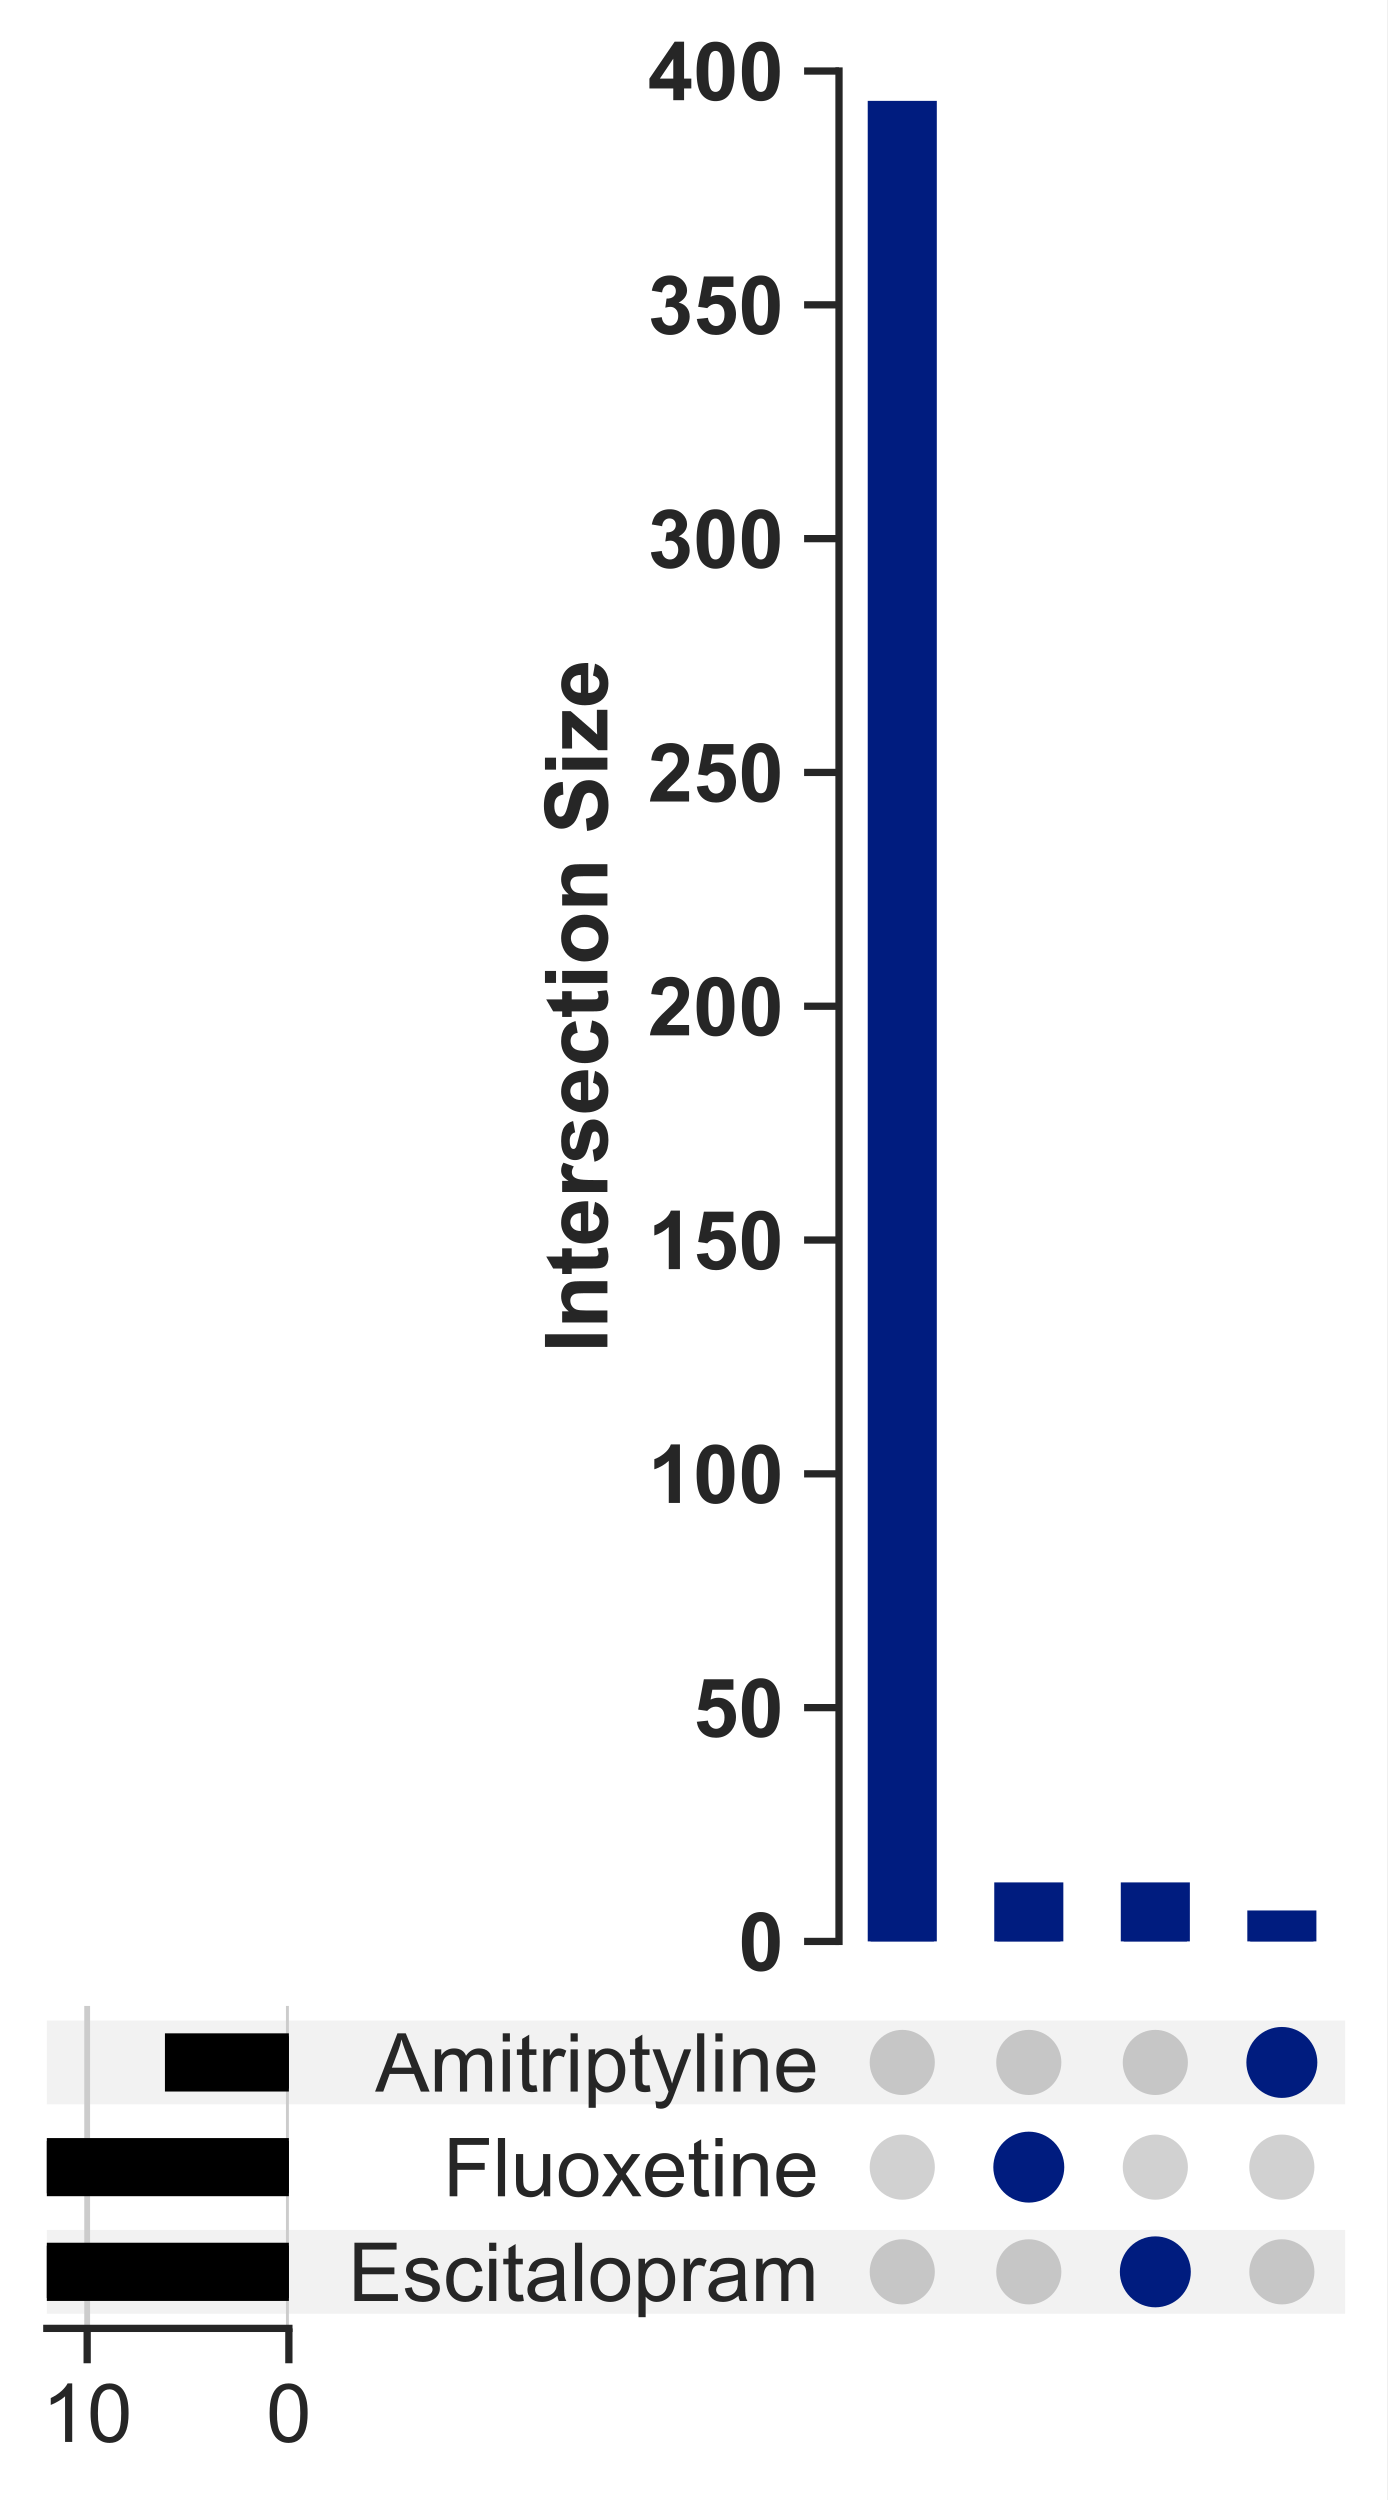
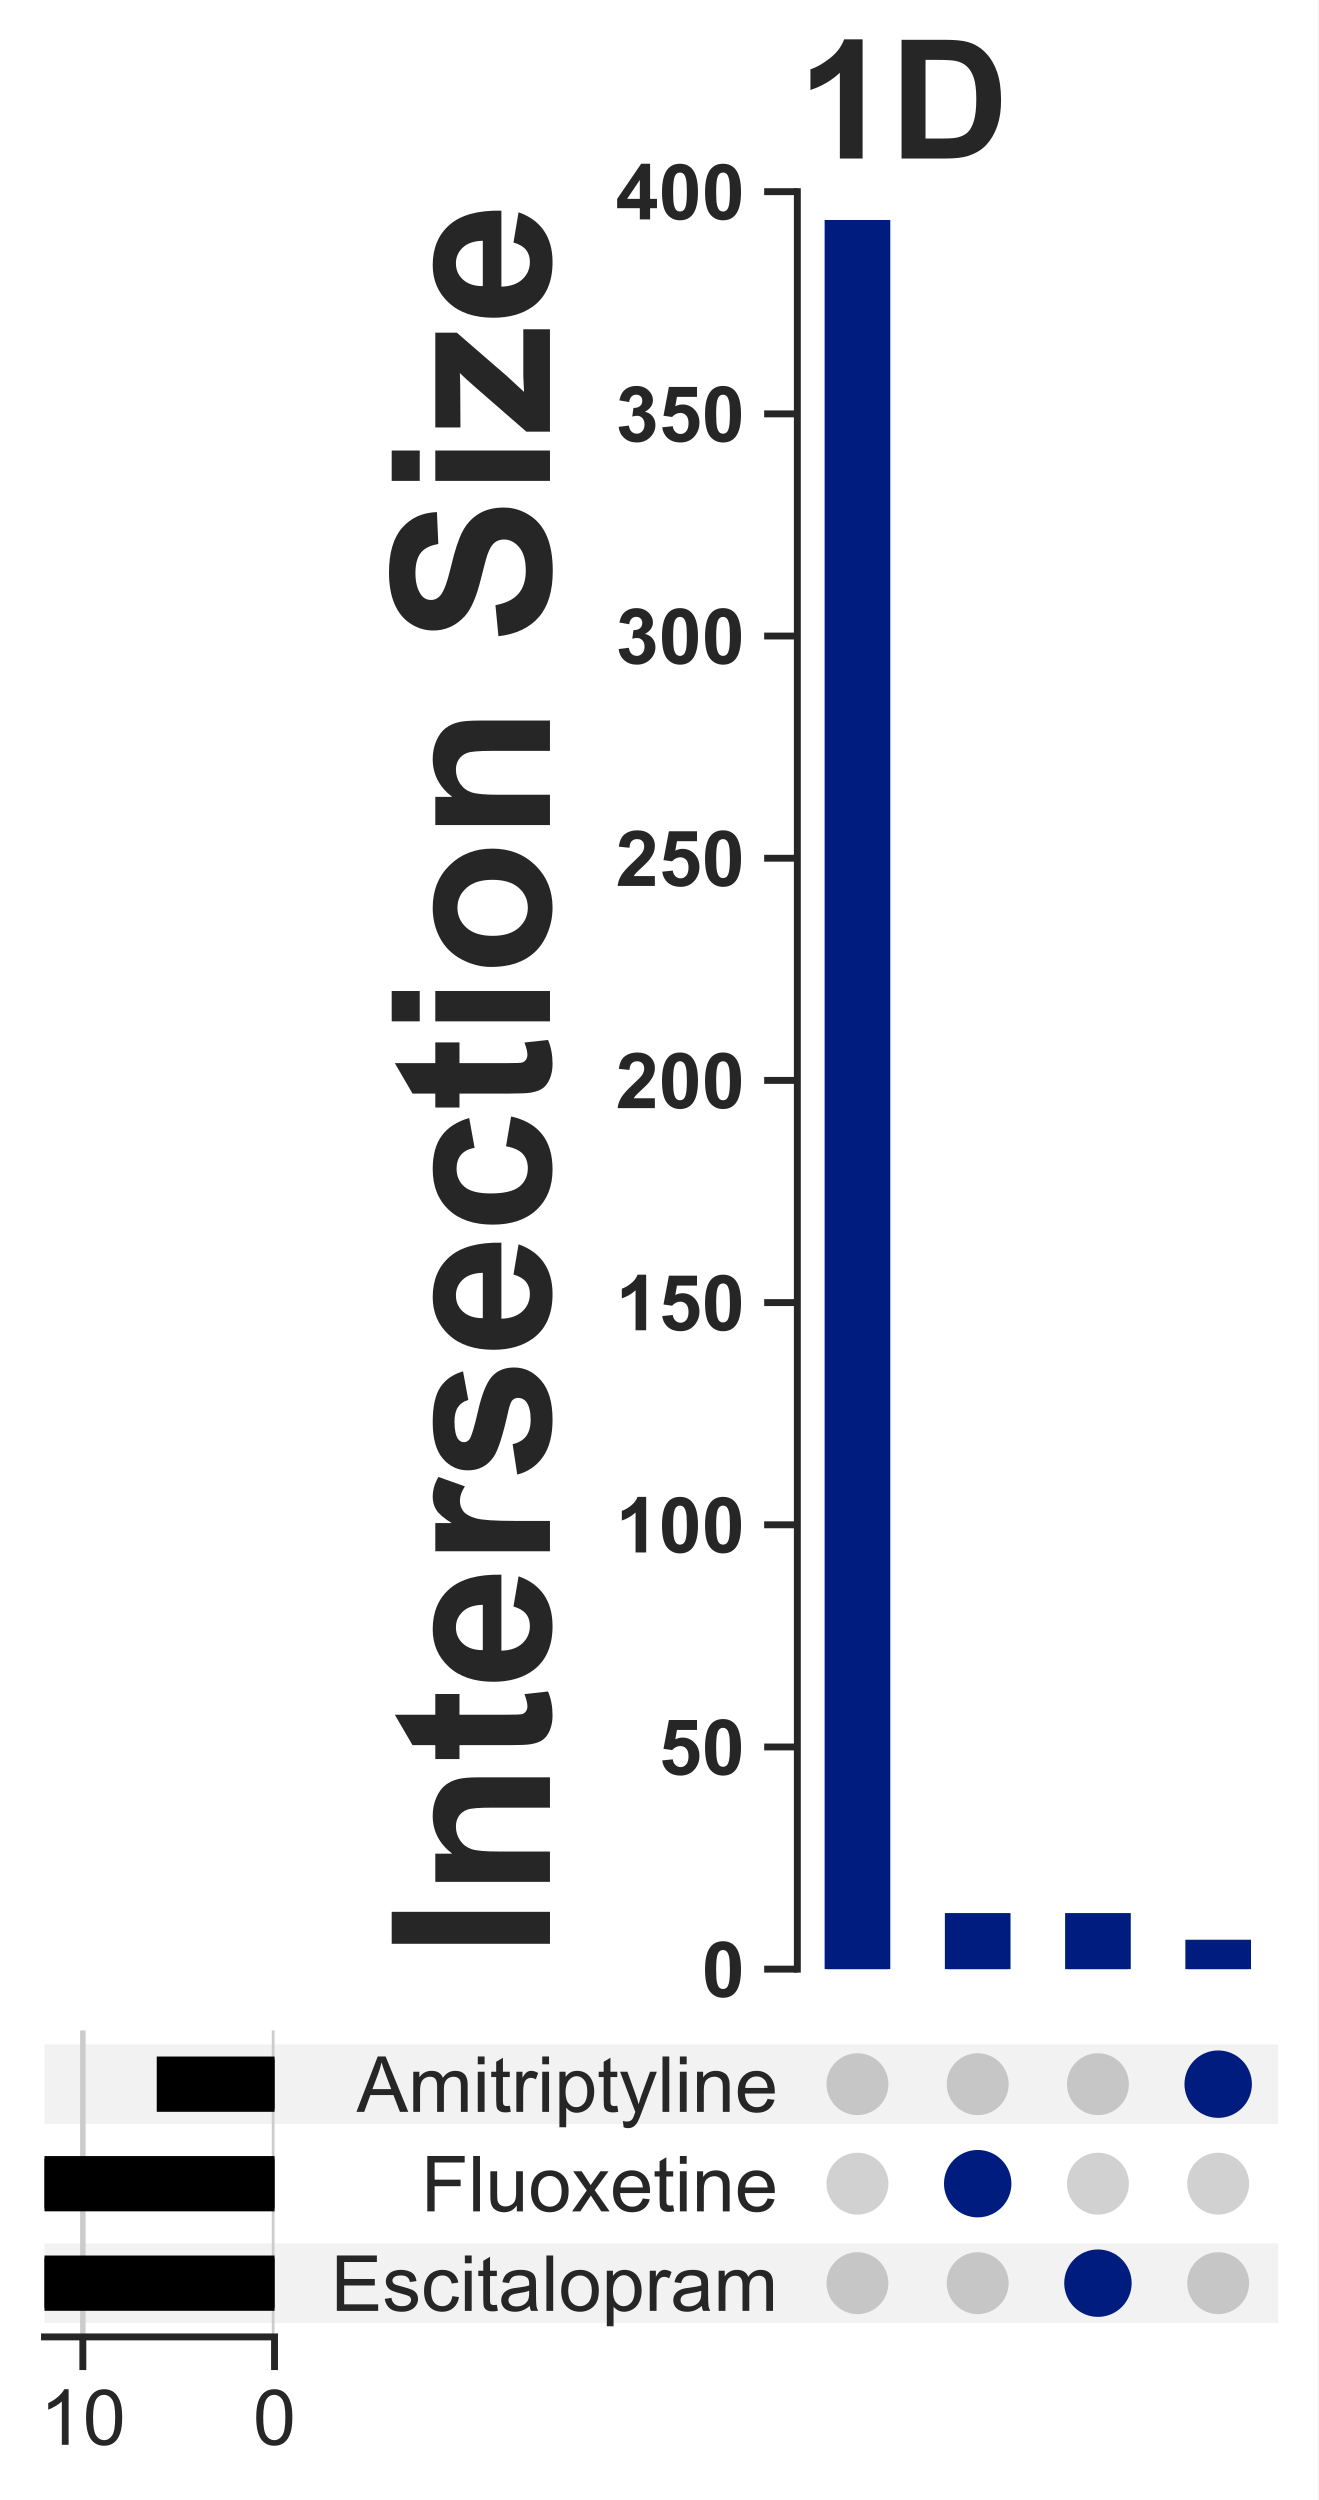
- <svg xmlns="http://www.w3.org/2000/svg" xmlns:xlink="http://www.w3.org/1999/xlink" width="238.45pt" height="429.794pt" viewBox="0 0 238.45 429.794" version="1.1">
+ <svg xmlns="http://www.w3.org/2000/svg" xmlns:xlink="http://www.w3.org/1999/xlink" width="238.45pt" height="452.257pt" viewBox="0 0 238.45 452.257" version="1.1">
  <defs>
    <style type="text/css">*{stroke-linejoin: round; stroke-linecap: butt}</style>
  </defs>
  <g id="figure_1">
    <g id="patch_1">
-       <path d="M 0 429.794  L 238.45 429.794  L 238.45 0  L 0 0  z " style="fill: #ffffff" />
+       <path d="M 0 452.257  L 238.45 452.257  L 238.45 0  L 0 0  z " style="fill: #ffffff" />
    </g>
    <g id="axes_1">
      <g id="patch_2">
-         <path d="M 8.05 397.77  L 231.25 397.77  L 231.25 383.37  L 8.05 383.37  z " clip-path="url(#pfd64dfb775)" style="fill-opacity: 0.051" />
+         <path d="M 8.05 420.233  L 231.25 420.233  L 231.25 405.833  L 8.05 405.833  z " clip-path="url(#p9e42884d23)" style="fill-opacity: 0.051" />
      </g>
      <g id="patch_3">
-         <path d="M 8.05 379.77  L 231.25 379.77  L 231.25 365.37  L 8.05 365.37  L 8.05 379.77  z " clip-path="url(#pfd64dfb775)" style="fill: none" />
+         <path d="M 8.05 402.233  L 231.25 402.233  L 231.25 387.833  L 8.05 387.833  L 8.05 402.233  z " clip-path="url(#p9e42884d23)" style="fill: none" />
      </g>
      <g id="patch_4">
-         <path d="M 8.05 361.77  L 231.25 361.77  L 231.25 347.37  L 8.05 347.37  z " clip-path="url(#pfd64dfb775)" style="fill-opacity: 0.051" />
+         <path d="M 8.05 384.233  L 231.25 384.233  L 231.25 369.833  L 8.05 369.833  z " clip-path="url(#p9e42884d23)" style="fill-opacity: 0.051" />
      </g>
      <g id="matplotlib.axis_1" />
      <g id="matplotlib.axis_2">
        <g id="ytick_1" />
        <g id="ytick_2" />
        <g id="ytick_3" />
      </g>
    </g>
    <g id="axes_2">
      <g id="matplotlib.axis_3">
        <g id="ytick_4">
          <g id="line2d_1" />
          <g id="text_1">
-             <g style="fill: #262626" transform="translate(59.82611 395.5809) scale(0.14 -0.14)">
+             <g style="fill: #262626" transform="translate(59.82611 418.0439) scale(0.14 -0.14)">
              <defs>
                <path id="ArialMT-45" d="M 506 0  L 506 4581  L 3819 4581  L 3819 4041  L 1113 4041  L 1113 2638  L 3647 2638  L 3647 2100  L 1113 2100  L 1113 541  L 3925 541  L 3925 0  L 506 0  z " transform="scale(0.015625)" />
                <path id="ArialMT-73" d="M 197 991  L 753 1078  Q 800 744 1014 566  Q 1228 388 1613 388  Q 2000 388 2187 545  Q 2375 703 2375 916  Q 2375 1106 2209 1216  Q 2094 1291 1634 1406  Q 1016 1563 777 1677  Q 538 1791 414 1992  Q 291 2194 291 2438  Q 291 2659 392 2848  Q 494 3038 669 3163  Q 800 3259 1026 3326  Q 1253 3394 1513 3394  Q 1903 3394 2198 3281  Q 2494 3169 2634 2976  Q 2775 2784 2828 2463  L 2278 2388  Q 2241 2644 2061 2787  Q 1881 2931 1553 2931  Q 1166 2931 1000 2803  Q 834 2675 834 2503  Q 834 2394 903 2306  Q 972 2216 1119 2156  Q 1203 2125 1616 2013  Q 2213 1853 2448 1751  Q 2684 1650 2818 1456  Q 2953 1263 2953 975  Q 2953 694 2789 445  Q 2625 197 2315 61  Q 2006 -75 1616 -75  Q 969 -75 630 194  Q 291 463 197 991  z " transform="scale(0.015625)" />
                <path id="ArialMT-63" d="M 2588 1216  L 3141 1144  Q 3050 572 2676 248  Q 2303 -75 1759 -75  Q 1078 -75 664 370  Q 250 816 250 1647  Q 250 2184 428 2587  Q 606 2991 970 3192  Q 1334 3394 1763 3394  Q 2303 3394 2647 3120  Q 2991 2847 3088 2344  L 2541 2259  Q 2463 2594 2264 2762  Q 2066 2931 1784 2931  Q 1359 2931 1093 2626  Q 828 2322 828 1663  Q 828 994 1084 691  Q 1341 388 1753 388  Q 2084 388 2306 591  Q 2528 794 2588 1216  z " transform="scale(0.015625)" />
                <path id="ArialMT-69" d="M 425 3934  L 425 4581  L 988 4581  L 988 3934  L 425 3934  z M 425 0  L 425 3319  L 988 3319  L 988 0  L 425 0  z " transform="scale(0.015625)" />
                <path id="ArialMT-74" d="M 1650 503  L 1731 6  Q 1494 -44 1306 -44  Q 1000 -44 831 53  Q 663 150 594 308  Q 525 466 525 972  L 525 2881  L 113 2881  L 113 3319  L 525 3319  L 525 4141  L 1084 4478  L 1084 3319  L 1650 3319  L 1650 2881  L 1084 2881  L 1084 941  Q 1084 700 1114 631  Q 1144 563 1211 522  Q 1278 481 1403 481  Q 1497 481 1650 503  z " transform="scale(0.015625)" />
                <path id="ArialMT-61" d="M 2588 409  Q 2275 144 1986 34  Q 1697 -75 1366 -75  Q 819 -75 525 192  Q 231 459 231 875  Q 231 1119 342 1320  Q 453 1522 633 1644  Q 813 1766 1038 1828  Q 1203 1872 1538 1913  Q 2219 1994 2541 2106  Q 2544 2222 2544 2253  Q 2544 2597 2384 2738  Q 2169 2928 1744 2928  Q 1347 2928 1158 2789  Q 969 2650 878 2297  L 328 2372  Q 403 2725 575 2942  Q 747 3159 1072 3276  Q 1397 3394 1825 3394  Q 2250 3394 2515 3294  Q 2781 3194 2906 3042  Q 3031 2891 3081 2659  Q 3109 2516 3109 2141  L 3109 1391  Q 3109 606 3145 398  Q 3181 191 3288 0  L 2700 0  Q 2613 175 2588 409  z M 2541 1666  Q 2234 1541 1622 1453  Q 1275 1403 1131 1340  Q 988 1278 909 1158  Q 831 1038 831 891  Q 831 666 1001 516  Q 1172 366 1500 366  Q 1825 366 2078 508  Q 2331 650 2450 897  Q 2541 1088 2541 1459  L 2541 1666  z " transform="scale(0.015625)" />
                <path id="ArialMT-6c" d="M 409 0  L 409 4581  L 972 4581  L 972 0  L 409 0  z " transform="scale(0.015625)" />
                <path id="ArialMT-6f" d="M 213 1659  Q 213 2581 725 3025  Q 1153 3394 1769 3394  Q 2453 3394 2887 2945  Q 3322 2497 3322 1706  Q 3322 1066 3130 698  Q 2938 331 2570 128  Q 2203 -75 1769 -75  Q 1072 -75 642 372  Q 213 819 213 1659  z M 791 1659  Q 791 1022 1069 705  Q 1347 388 1769 388  Q 2188 388 2466 706  Q 2744 1025 2744 1678  Q 2744 2294 2464 2611  Q 2184 2928 1769 2928  Q 1347 2928 1069 2612  Q 791 2297 791 1659  z " transform="scale(0.015625)" />
                <path id="ArialMT-70" d="M 422 -1272  L 422 3319  L 934 3319  L 934 2888  Q 1116 3141 1344 3267  Q 1572 3394 1897 3394  Q 2322 3394 2647 3175  Q 2972 2956 3137 2557  Q 3303 2159 3303 1684  Q 3303 1175 3120 767  Q 2938 359 2589 142  Q 2241 -75 1856 -75  Q 1575 -75 1351 44  Q 1128 163 984 344  L 984 -1272  L 422 -1272  z M 931 1641  Q 931 1000 1190 694  Q 1450 388 1819 388  Q 2194 388 2461 705  Q 2728 1022 2728 1688  Q 2728 2322 2467 2637  Q 2206 2953 1844 2953  Q 1484 2953 1207 2617  Q 931 2281 931 1641  z " transform="scale(0.015625)" />
                <path id="ArialMT-72" d="M 416 0  L 416 3319  L 922 3319  L 922 2816  Q 1116 3169 1280 3281  Q 1444 3394 1641 3394  Q 1925 3394 2219 3213  L 2025 2691  Q 1819 2813 1613 2813  Q 1428 2813 1281 2702  Q 1134 2591 1072 2394  Q 978 2094 978 1738  L 978 0  L 416 0  z " transform="scale(0.015625)" />
                <path id="ArialMT-6d" d="M 422 0  L 422 3319  L 925 3319  L 925 2853  Q 1081 3097 1340 3245  Q 1600 3394 1931 3394  Q 2300 3394 2536 3241  Q 2772 3088 2869 2813  Q 3263 3394 3894 3394  Q 4388 3394 4653 3120  Q 4919 2847 4919 2278  L 4919 0  L 4359 0  L 4359 2091  Q 4359 2428 4304 2576  Q 4250 2725 4106 2815  Q 3963 2906 3769 2906  Q 3419 2906 3187 2673  Q 2956 2441 2956 1928  L 2956 0  L 2394 0  L 2394 2156  Q 2394 2531 2256 2718  Q 2119 2906 1806 2906  Q 1569 2906 1367 2781  Q 1166 2656 1075 2415  Q 984 2175 984 1722  L 984 0  L 422 0  z " transform="scale(0.015625)" />
              </defs>
              <use xlink:href="#ArialMT-45" />
              <use xlink:href="#ArialMT-73" x="66.699" />
              <use xlink:href="#ArialMT-63" x="116.699" />
              <use xlink:href="#ArialMT-69" x="166.699" />
              <use xlink:href="#ArialMT-74" x="188.916" />
              <use xlink:href="#ArialMT-61" x="216.699" />
              <use xlink:href="#ArialMT-6c" x="272.314" />
              <use xlink:href="#ArialMT-6f" x="294.531" />
              <use xlink:href="#ArialMT-70" x="350.146" />
              <use xlink:href="#ArialMT-72" x="405.762" />
              <use xlink:href="#ArialMT-61" x="439.062" />
              <use xlink:href="#ArialMT-6d" x="494.678" />
            </g>
          </g>
        </g>
        <g id="ytick_5">
          <g id="line2d_2" />
          <g id="text_2">
-             <g style="fill: #262626" transform="translate(76.15143 377.5809) scale(0.14 -0.14)">
+             <g style="fill: #262626" transform="translate(76.15143 400.0439) scale(0.14 -0.14)">
              <defs>
                <path id="ArialMT-46" d="M 525 0  L 525 4581  L 3616 4581  L 3616 4041  L 1131 4041  L 1131 2622  L 3281 2622  L 3281 2081  L 1131 2081  L 1131 0  L 525 0  z " transform="scale(0.015625)" />
                <path id="ArialMT-75" d="M 2597 0  L 2597 488  Q 2209 -75 1544 -75  Q 1250 -75 995 37  Q 741 150 617 320  Q 494 491 444 738  Q 409 903 409 1263  L 409 3319  L 972 3319  L 972 1478  Q 972 1038 1006 884  Q 1059 663 1231 536  Q 1403 409 1656 409  Q 1909 409 2131 539  Q 2353 669 2445 892  Q 2538 1116 2538 1541  L 2538 3319  L 3100 3319  L 3100 0  L 2597 0  z " transform="scale(0.015625)" />
                <path id="ArialMT-78" d="M 47 0  L 1259 1725  L 138 3319  L 841 3319  L 1350 2541  Q 1494 2319 1581 2169  Q 1719 2375 1834 2534  L 2394 3319  L 3066 3319  L 1919 1756  L 3153 0  L 2463 0  L 1781 1031  L 1600 1309  L 728 0  L 47 0  z " transform="scale(0.015625)" />
                <path id="ArialMT-65" d="M 2694 1069  L 3275 997  Q 3138 488 2766 206  Q 2394 -75 1816 -75  Q 1088 -75 661 373  Q 234 822 234 1631  Q 234 2469 665 2931  Q 1097 3394 1784 3394  Q 2450 3394 2872 2941  Q 3294 2488 3294 1666  Q 3294 1616 3291 1516  L 816 1516  Q 847 969 1125 678  Q 1403 388 1819 388  Q 2128 388 2347 550  Q 2566 713 2694 1069  z M 847 1978  L 2700 1978  Q 2663 2397 2488 2606  Q 2219 2931 1791 2931  Q 1403 2931 1139 2672  Q 875 2413 847 1978  z " transform="scale(0.015625)" />
                <path id="ArialMT-6e" d="M 422 0  L 422 3319  L 928 3319  L 928 2847  Q 1294 3394 1984 3394  Q 2284 3394 2536 3286  Q 2788 3178 2913 3003  Q 3038 2828 3088 2588  Q 3119 2431 3119 2041  L 3119 0  L 2556 0  L 2556 2019  Q 2556 2363 2490 2533  Q 2425 2703 2258 2804  Q 2091 2906 1866 2906  Q 1506 2906 1245 2678  Q 984 2450 984 1813  L 984 0  L 422 0  z " transform="scale(0.015625)" />
              </defs>
              <use xlink:href="#ArialMT-46" />
              <use xlink:href="#ArialMT-6c" x="61.084" />
              <use xlink:href="#ArialMT-75" x="83.301" />
              <use xlink:href="#ArialMT-6f" x="138.916" />
              <use xlink:href="#ArialMT-78" x="194.531" />
              <use xlink:href="#ArialMT-65" x="244.531" />
              <use xlink:href="#ArialMT-74" x="300.146" />
              <use xlink:href="#ArialMT-69" x="327.93" />
              <use xlink:href="#ArialMT-6e" x="350.146" />
              <use xlink:href="#ArialMT-65" x="405.762" />
            </g>
          </g>
        </g>
        <g id="ytick_6">
          <g id="line2d_3" />
          <g id="text_3">
-             <g style="fill: #262626" transform="translate(64.5008 359.5809) scale(0.14 -0.14)">
+             <g style="fill: #262626" transform="translate(64.5008 382.0439) scale(0.14 -0.14)">
              <defs>
                <path id="ArialMT-41" d="M -9 0  L 1750 4581  L 2403 4581  L 4278 0  L 3588 0  L 3053 1388  L 1138 1388  L 634 0  L -9 0  z M 1313 1881  L 2866 1881  L 2388 3150  Q 2169 3728 2063 4100  Q 1975 3659 1816 3225  L 1313 1881  z " transform="scale(0.015625)" />
                <path id="ArialMT-79" d="M 397 -1278  L 334 -750  Q 519 -800 656 -800  Q 844 -800 956 -737  Q 1069 -675 1141 -563  Q 1194 -478 1313 -144  Q 1328 -97 1363 -6  L 103 3319  L 709 3319  L 1400 1397  Q 1534 1031 1641 628  Q 1738 1016 1872 1384  L 2581 3319  L 3144 3319  L 1881 -56  Q 1678 -603 1566 -809  Q 1416 -1088 1222 -1217  Q 1028 -1347 759 -1347  Q 597 -1347 397 -1278  z " transform="scale(0.015625)" />
              </defs>
              <use xlink:href="#ArialMT-41" />
              <use xlink:href="#ArialMT-6d" x="66.699" />
              <use xlink:href="#ArialMT-69" x="150" />
              <use xlink:href="#ArialMT-74" x="172.217" />
              <use xlink:href="#ArialMT-72" x="200" />
              <use xlink:href="#ArialMT-69" x="233.301" />
              <use xlink:href="#ArialMT-70" x="255.518" />
              <use xlink:href="#ArialMT-74" x="311.133" />
              <use xlink:href="#ArialMT-79" x="338.916" />
              <use xlink:href="#ArialMT-6c" x="388.916" />
              <use xlink:href="#ArialMT-69" x="411.133" />
              <use xlink:href="#ArialMT-6e" x="433.35" />
              <use xlink:href="#ArialMT-65" x="488.965" />
            </g>
          </g>
        </g>
      </g>
      <g id="LineCollection_1">
-         <path d="M 176.868 372.57  L 176.868 372.57  " clip-path="url(#pcec6e61438)" style="fill: none; stroke: #001c7f; stroke-width: 2" />
-         <path d="M 198.621 390.57  L 198.621 390.57  " clip-path="url(#pcec6e61438)" style="fill: none; stroke: #001c7f; stroke-width: 2" />
-         <path d="M 220.373 354.57  L 220.373 354.57  " clip-path="url(#pcec6e61438)" style="fill: none; stroke: #001c7f; stroke-width: 2" />
+         <path d="M 176.868 395.033  L 176.868 395.033  " clip-path="url(#p2bc5c51c5b)" style="fill: none; stroke: #001c7f; stroke-width: 2" />
+         <path d="M 198.621 413.033  L 198.621 413.033  " clip-path="url(#p2bc5c51c5b)" style="fill: none; stroke: #001c7f; stroke-width: 2" />
+         <path d="M 220.373 377.033  L 220.373 377.033  " clip-path="url(#p2bc5c51c5b)" style="fill: none; stroke: #001c7f; stroke-width: 2" />
      </g>
      <g id="PathCollection_1">
        <defs>
-           <path id="C0_0_2b4c878171" d="M 0 5.6  C 1.485 5.6 2.91 5.01 3.96 3.96  C 5.01 2.91 5.6 1.485 5.6 -0  C 5.6 -1.485 5.01 -2.91 3.96 -3.96  C 2.91 -5.01 1.485 -5.6 0 -5.6  C -1.485 -5.6 -2.91 -5.01 -3.96 -3.96  C -5.01 -2.91 -5.6 -1.485 -5.6 0  C -5.6 1.485 -5.01 2.91 -3.96 3.96  C -2.91 5.01 -1.485 5.6 0 5.6  z " />
+           <path id="C0_0_99195a9dbb" d="M 0 5.6  C 1.485 5.6 2.91 5.01 3.96 3.96  C 5.01 2.91 5.6 1.485 5.6 -0  C 5.6 -1.485 5.01 -2.91 3.96 -3.96  C 2.91 -5.01 1.485 -5.6 0 -5.6  C -1.485 -5.6 -2.91 -5.01 -3.96 -3.96  C -5.01 -2.91 -5.6 -1.485 -5.6 0  C -5.6 1.485 -5.01 2.91 -3.96 3.96  C -2.91 5.01 -1.485 5.6 0 5.6  z " />
        </defs>
-         <g clip-path="url(#pcec6e61438)">
-           <use xlink:href="#C0_0_2b4c878171" x="155.116" y="390.57" style="fill-opacity: 0.18" />
-         </g>
-         <g clip-path="url(#pcec6e61438)">
-           <use xlink:href="#C0_0_2b4c878171" x="155.116" y="372.57" style="fill-opacity: 0.18" />
-         </g>
-         <g clip-path="url(#pcec6e61438)">
-           <use xlink:href="#C0_0_2b4c878171" x="155.116" y="354.57" style="fill-opacity: 0.18" />
-         </g>
-         <g clip-path="url(#pcec6e61438)">
-           <use xlink:href="#C0_0_2b4c878171" x="176.868" y="390.57" style="fill-opacity: 0.18" />
-         </g>
-         <g clip-path="url(#pcec6e61438)">
-           <use xlink:href="#C0_0_2b4c878171" x="176.868" y="372.57" style="fill: #001c7f; stroke: #001c7f" />
-         </g>
-         <g clip-path="url(#pcec6e61438)">
-           <use xlink:href="#C0_0_2b4c878171" x="176.868" y="354.57" style="fill-opacity: 0.18" />
-         </g>
-         <g clip-path="url(#pcec6e61438)">
-           <use xlink:href="#C0_0_2b4c878171" x="198.621" y="390.57" style="fill: #001c7f; stroke: #001c7f" />
-         </g>
-         <g clip-path="url(#pcec6e61438)">
-           <use xlink:href="#C0_0_2b4c878171" x="198.621" y="372.57" style="fill-opacity: 0.18" />
-         </g>
-         <g clip-path="url(#pcec6e61438)">
-           <use xlink:href="#C0_0_2b4c878171" x="198.621" y="354.57" style="fill-opacity: 0.18" />
-         </g>
-         <g clip-path="url(#pcec6e61438)">
-           <use xlink:href="#C0_0_2b4c878171" x="220.373" y="390.57" style="fill-opacity: 0.18" />
-         </g>
-         <g clip-path="url(#pcec6e61438)">
-           <use xlink:href="#C0_0_2b4c878171" x="220.373" y="372.57" style="fill-opacity: 0.18" />
-         </g>
-         <g clip-path="url(#pcec6e61438)">
-           <use xlink:href="#C0_0_2b4c878171" x="220.373" y="354.57" style="fill: #001c7f; stroke: #001c7f" />
+         <g clip-path="url(#p2bc5c51c5b)">
+           <use xlink:href="#C0_0_99195a9dbb" x="155.116" y="413.033" style="fill-opacity: 0.18" />
+         </g>
+         <g clip-path="url(#p2bc5c51c5b)">
+           <use xlink:href="#C0_0_99195a9dbb" x="155.116" y="395.033" style="fill-opacity: 0.18" />
+         </g>
+         <g clip-path="url(#p2bc5c51c5b)">
+           <use xlink:href="#C0_0_99195a9dbb" x="155.116" y="377.033" style="fill-opacity: 0.18" />
+         </g>
+         <g clip-path="url(#p2bc5c51c5b)">
+           <use xlink:href="#C0_0_99195a9dbb" x="176.868" y="413.033" style="fill-opacity: 0.18" />
+         </g>
+         <g clip-path="url(#p2bc5c51c5b)">
+           <use xlink:href="#C0_0_99195a9dbb" x="176.868" y="395.033" style="fill: #001c7f; stroke: #001c7f" />
+         </g>
+         <g clip-path="url(#p2bc5c51c5b)">
+           <use xlink:href="#C0_0_99195a9dbb" x="176.868" y="377.033" style="fill-opacity: 0.18" />
+         </g>
+         <g clip-path="url(#p2bc5c51c5b)">
+           <use xlink:href="#C0_0_99195a9dbb" x="198.621" y="413.033" style="fill: #001c7f; stroke: #001c7f" />
+         </g>
+         <g clip-path="url(#p2bc5c51c5b)">
+           <use xlink:href="#C0_0_99195a9dbb" x="198.621" y="395.033" style="fill-opacity: 0.18" />
+         </g>
+         <g clip-path="url(#p2bc5c51c5b)">
+           <use xlink:href="#C0_0_99195a9dbb" x="198.621" y="377.033" style="fill-opacity: 0.18" />
+         </g>
+         <g clip-path="url(#p2bc5c51c5b)">
+           <use xlink:href="#C0_0_99195a9dbb" x="220.373" y="413.033" style="fill-opacity: 0.18" />
+         </g>
+         <g clip-path="url(#p2bc5c51c5b)">
+           <use xlink:href="#C0_0_99195a9dbb" x="220.373" y="395.033" style="fill-opacity: 0.18" />
+         </g>
+         <g clip-path="url(#p2bc5c51c5b)">
+           <use xlink:href="#C0_0_99195a9dbb" x="220.373" y="377.033" style="fill: #001c7f; stroke: #001c7f" />
        </g>
      </g>
    </g>
    <g id="axes_3">
      <g id="matplotlib.axis_4">
        <g id="xtick_1">
          <g id="line2d_4">
-             <path d="M 49.663 400.29  L 49.663 344.85  " clip-path="url(#pe2292f7d6e)" style="fill: none; stroke: #cccccc; stroke-linecap: round" />
+             <path d="M 49.663 422.753  L 49.663 367.313  " clip-path="url(#pdf5f2729b2)" style="fill: none; stroke: #cccccc; stroke-linecap: round" />
          </g>
          <g id="line2d_5">
            <defs>
-               <path id="m993ee0c517" d="M 0 0  L 0 6  " style="stroke: #262626; stroke-width: 1.25" />
+               <path id="m3c72778023" d="M 0 0  L 0 6  " style="stroke: #262626; stroke-width: 1.25" />
            </defs>
            <g>
-               <use xlink:href="#m993ee0c517" x="49.663" y="400.29" style="fill: #262626; stroke: #262626; stroke-width: 1.25" />
+               <use xlink:href="#m3c72778023" x="49.663" y="422.753" style="fill: #262626; stroke: #262626; stroke-width: 1.25" />
            </g>
          </g>
          <g id="text_4">
-             <g style="fill: #262626" transform="translate(45.77062 419.8114) scale(0.14 -0.14)">
+             <g style="fill: #262626" transform="translate(45.77062 442.2744) scale(0.14 -0.14)">
              <defs>
                <path id="ArialMT-30" d="M 266 2259  Q 266 3072 433 3567  Q 600 4063 929 4331  Q 1259 4600 1759 4600  Q 2128 4600 2406 4451  Q 2684 4303 2865 4023  Q 3047 3744 3150 3342  Q 3253 2941 3253 2259  Q 3253 1453 3087 958  Q 2922 463 2592 192  Q 2263 -78 1759 -78  Q 1097 -78 719 397  Q 266 969 266 2259  z M 844 2259  Q 844 1131 1108 757  Q 1372 384 1759 384  Q 2147 384 2411 759  Q 2675 1134 2675 2259  Q 2675 3391 2411 3762  Q 2147 4134 1753 4134  Q 1366 4134 1134 3806  Q 844 3388 844 2259  z " transform="scale(0.015625)" />
              </defs>
              <use xlink:href="#ArialMT-30" />
            </g>
          </g>
        </g>
        <g id="xtick_2">
          <g id="line2d_6">
-             <path d="M 14.985 400.29  L 14.985 344.85  " clip-path="url(#pe2292f7d6e)" style="fill: none; stroke: #cccccc; stroke-linecap: round" />
+             <path d="M 14.985 422.753  L 14.985 367.313  " clip-path="url(#pdf5f2729b2)" style="fill: none; stroke: #cccccc; stroke-linecap: round" />
          </g>
          <g id="line2d_7">
            <g>
-               <use xlink:href="#m993ee0c517" x="14.985" y="400.29" style="fill: #262626; stroke: #262626; stroke-width: 1.25" />
+               <use xlink:href="#m3c72778023" x="14.985" y="422.753" style="fill: #262626; stroke: #262626; stroke-width: 1.25" />
            </g>
          </g>
          <g id="text_5">
-             <g style="fill: #262626" transform="translate(7.2 419.8114) scale(0.14 -0.14)">
+             <g style="fill: #262626" transform="translate(7.2 442.2744) scale(0.14 -0.14)">
              <defs>
                <path id="ArialMT-31" d="M 2384 0  L 1822 0  L 1822 3584  Q 1619 3391 1289 3197  Q 959 3003 697 2906  L 697 3450  Q 1169 3672 1522 3987  Q 1875 4303 2022 4600  L 2384 4600  L 2384 0  z " transform="scale(0.015625)" />
              </defs>
              <use xlink:href="#ArialMT-31" />
              <use xlink:href="#ArialMT-30" x="55.615" />
            </g>
          </g>
        </g>
      </g>
      <g id="patch_5">
-         <path d="M 49.663 395.07  L 8.05 395.07  L 8.05 386.07  L 49.663 386.07  z " clip-path="url(#pe2292f7d6e)" style="stroke: #000000; stroke-linejoin: miter" />
+         <path d="M 49.663 417.533  L 8.05 417.533  L 8.05 408.533  L 49.663 408.533  z " clip-path="url(#pdf5f2729b2)" style="stroke: #000000; stroke-linejoin: miter" />
      </g>
      <g id="patch_6">
-         <path d="M 49.663 377.07  L 8.05 377.07  L 8.05 368.07  L 49.663 368.07  z " clip-path="url(#pe2292f7d6e)" style="stroke: #000000; stroke-linejoin: miter" />
+         <path d="M 49.663 399.533  L 8.05 399.533  L 8.05 390.533  L 49.663 390.533  z " clip-path="url(#pdf5f2729b2)" style="stroke: #000000; stroke-linejoin: miter" />
      </g>
      <g id="patch_7">
-         <path d="M 49.663 359.07  L 28.856 359.07  L 28.856 350.07  L 49.663 350.07  z " clip-path="url(#pe2292f7d6e)" style="stroke: #000000; stroke-linejoin: miter" />
+         <path d="M 49.663 381.533  L 28.856 381.533  L 28.856 372.533  L 49.663 372.533  z " clip-path="url(#pdf5f2729b2)" style="stroke: #000000; stroke-linejoin: miter" />
      </g>
      <g id="patch_8">
-         <path d="M 8.05 400.29  L 49.663 400.29  " style="fill: none; stroke: #262626; stroke-width: 1.25; stroke-linejoin: miter; stroke-linecap: square" />
+         <path d="M 8.05 422.753  L 49.663 422.753  " style="fill: none; stroke: #262626; stroke-width: 1.25; stroke-linejoin: miter; stroke-linecap: square" />
      </g>
    </g>
    <g id="axes_4">
      <g id="patch_9">
-         <path d="M 144.24 333.762  L 231.25 333.762  L 231.25 12.21  L 144.24 12.21  z " style="fill: #ffffff" />
+         <path d="M 144.24 356.225  L 231.25 356.225  L 231.25 34.673  L 144.24 34.673  z " style="fill: #ffffff" />
      </g>
      <g id="matplotlib.axis_5">
        <g id="ytick_7">
          <g id="line2d_8">
            <defs>
-               <path id="mcd18b8061c" d="M 0 0  L -6 0  " style="stroke: #262626; stroke-width: 1.25" />
+               <path id="m156051e11a" d="M 0 0  L -6 0  " style="stroke: #262626; stroke-width: 1.25" />
            </defs>
            <g>
-               <use xlink:href="#mcd18b8061c" x="144.24" y="333.762" style="fill: #262626; stroke: #262626; stroke-width: 1.25" />
+               <use xlink:href="#m156051e11a" x="144.24" y="356.225" style="fill: #262626; stroke: #262626; stroke-width: 1.25" />
            </g>
          </g>
          <g id="text_6">
-             <g style="fill: #262626" transform="translate(126.9542 338.7729) scale(0.14 -0.14)">
+             <g style="fill: #262626" transform="translate(126.9542 361.2359) scale(0.14 -0.14)">
              <defs>
                <path id="Arial-BoldMT-30" d="M 1756 4600  Q 2422 4600 2797 4125  Q 3244 3563 3244 2259  Q 3244 959 2794 391  Q 2422 -78 1756 -78  Q 1088 -78 678 436  Q 269 950 269 2269  Q 269 3563 719 4131  Q 1091 4600 1756 4600  z M 1756 3872  Q 1597 3872 1472 3770  Q 1347 3669 1278 3406  Q 1188 3066 1188 2259  Q 1188 1453 1269 1151  Q 1350 850 1473 750  Q 1597 650 1756 650  Q 1916 650 2041 751  Q 2166 853 2234 1116  Q 2325 1453 2325 2259  Q 2325 3066 2244 3367  Q 2163 3669 2039 3770  Q 1916 3872 1756 3872  z " transform="scale(0.015625)" />
              </defs>
              <use xlink:href="#Arial-BoldMT-30" />
            </g>
          </g>
        </g>
        <g id="ytick_8">
          <g id="line2d_9">
            <g>
-               <use xlink:href="#mcd18b8061c" x="144.24" y="293.568" style="fill: #262626; stroke: #262626; stroke-width: 1.25" />
+               <use xlink:href="#m156051e11a" x="144.24" y="316.031" style="fill: #262626; stroke: #262626; stroke-width: 1.25" />
            </g>
          </g>
          <g id="text_7">
-             <g style="fill: #262626" transform="translate(119.1689 298.5789) scale(0.14 -0.14)">
+             <g style="fill: #262626" transform="translate(119.1689 321.0419) scale(0.14 -0.14)">
              <defs>
                <path id="Arial-BoldMT-35" d="M 284 1178  L 1159 1269  Q 1197 972 1381 798  Q 1566 625 1806 625  Q 2081 625 2272 848  Q 2463 1072 2463 1522  Q 2463 1944 2273 2155  Q 2084 2366 1781 2366  Q 1403 2366 1103 2031  L 391 2134  L 841 4519  L 3163 4519  L 3163 3697  L 1506 3697  L 1369 2919  Q 1663 3066 1969 3066  Q 2553 3066 2959 2641  Q 3366 2216 3366 1538  Q 3366 972 3038 528  Q 2591 -78 1797 -78  Q 1163 -78 763 262  Q 363 603 284 1178  z " transform="scale(0.015625)" />
              </defs>
              <use xlink:href="#Arial-BoldMT-35" />
              <use xlink:href="#Arial-BoldMT-30" x="55.615" />
            </g>
          </g>
        </g>
        <g id="ytick_9">
          <g id="line2d_10">
            <g>
-               <use xlink:href="#mcd18b8061c" x="144.24" y="253.374" style="fill: #262626; stroke: #262626; stroke-width: 1.25" />
+               <use xlink:href="#m156051e11a" x="144.24" y="275.837" style="fill: #262626; stroke: #262626; stroke-width: 1.25" />
            </g>
          </g>
          <g id="text_8">
-             <g style="fill: #262626" transform="translate(111.3836 258.3849) scale(0.14 -0.14)">
+             <g style="fill: #262626" transform="translate(111.3836 280.8479) scale(0.14 -0.14)">
              <defs>
                <path id="Arial-BoldMT-31" d="M 2519 0  L 1641 0  L 1641 3309  Q 1159 2859 506 2644  L 506 3441  Q 850 3553 1253 3867  Q 1656 4181 1806 4600  L 2519 4600  L 2519 0  z " transform="scale(0.015625)" />
              </defs>
              <use xlink:href="#Arial-BoldMT-31" />
              <use xlink:href="#Arial-BoldMT-30" x="55.615" />
              <use xlink:href="#Arial-BoldMT-30" x="111.23" />
            </g>
          </g>
        </g>
        <g id="ytick_10">
          <g id="line2d_11">
            <g>
-               <use xlink:href="#mcd18b8061c" x="144.24" y="213.18" style="fill: #262626; stroke: #262626; stroke-width: 1.25" />
+               <use xlink:href="#m156051e11a" x="144.24" y="235.643" style="fill: #262626; stroke: #262626; stroke-width: 1.25" />
            </g>
          </g>
          <g id="text_9">
-             <g style="fill: #262626" transform="translate(111.3836 218.1909) scale(0.14 -0.14)">
+             <g style="fill: #262626" transform="translate(111.3836 240.6539) scale(0.14 -0.14)">
              <use xlink:href="#Arial-BoldMT-31" />
              <use xlink:href="#Arial-BoldMT-35" x="55.615" />
              <use xlink:href="#Arial-BoldMT-30" x="111.23" />
            </g>
          </g>
        </g>
        <g id="ytick_11">
          <g id="line2d_12">
            <g>
-               <use xlink:href="#mcd18b8061c" x="144.24" y="172.986" style="fill: #262626; stroke: #262626; stroke-width: 1.25" />
+               <use xlink:href="#m156051e11a" x="144.24" y="195.449" style="fill: #262626; stroke: #262626; stroke-width: 1.25" />
            </g>
          </g>
          <g id="text_10">
-             <g style="fill: #262626" transform="translate(111.3836 177.9969) scale(0.14 -0.14)">
+             <g style="fill: #262626" transform="translate(111.3836 200.4599) scale(0.14 -0.14)">
              <defs>
                <path id="Arial-BoldMT-32" d="M 3238 816  L 3238 0  L 159 0  Q 209 463 459 877  Q 709 1291 1447 1975  Q 2041 2528 2175 2725  Q 2356 2997 2356 3263  Q 2356 3556 2198 3714  Q 2041 3872 1763 3872  Q 1488 3872 1325 3706  Q 1163 3541 1138 3156  L 263 3244  Q 341 3969 753 4284  Q 1166 4600 1784 4600  Q 2463 4600 2850 4234  Q 3238 3869 3238 3325  Q 3238 3016 3127 2736  Q 3016 2456 2775 2150  Q 2616 1947 2200 1565  Q 1784 1184 1673 1059  Q 1563 934 1494 816  L 3238 816  z " transform="scale(0.015625)" />
              </defs>
              <use xlink:href="#Arial-BoldMT-32" />
              <use xlink:href="#Arial-BoldMT-30" x="55.615" />
              <use xlink:href="#Arial-BoldMT-30" x="111.23" />
            </g>
          </g>
        </g>
        <g id="ytick_12">
          <g id="line2d_13">
            <g>
-               <use xlink:href="#mcd18b8061c" x="144.24" y="132.792" style="fill: #262626; stroke: #262626; stroke-width: 1.25" />
+               <use xlink:href="#m156051e11a" x="144.24" y="155.255" style="fill: #262626; stroke: #262626; stroke-width: 1.25" />
            </g>
          </g>
          <g id="text_11">
-             <g style="fill: #262626" transform="translate(111.3836 137.8029) scale(0.14 -0.14)">
+             <g style="fill: #262626" transform="translate(111.3836 160.2659) scale(0.14 -0.14)">
              <use xlink:href="#Arial-BoldMT-32" />
              <use xlink:href="#Arial-BoldMT-35" x="55.615" />
              <use xlink:href="#Arial-BoldMT-30" x="111.23" />
            </g>
          </g>
        </g>
        <g id="ytick_13">
          <g id="line2d_14">
            <g>
-               <use xlink:href="#mcd18b8061c" x="144.24" y="92.598" style="fill: #262626; stroke: #262626; stroke-width: 1.25" />
+               <use xlink:href="#m156051e11a" x="144.24" y="115.061" style="fill: #262626; stroke: #262626; stroke-width: 1.25" />
            </g>
          </g>
          <g id="text_12">
-             <g style="fill: #262626" transform="translate(111.3836 97.60894) scale(0.14 -0.14)">
+             <g style="fill: #262626" transform="translate(111.3836 120.0719) scale(0.14 -0.14)">
              <defs>
                <path id="Arial-BoldMT-33" d="M 241 1216  L 1091 1319  Q 1131 994 1309 822  Q 1488 650 1741 650  Q 2013 650 2198 856  Q 2384 1063 2384 1413  Q 2384 1744 2206 1937  Q 2028 2131 1772 2131  Q 1603 2131 1369 2066  L 1466 2781  Q 1822 2772 2009 2936  Q 2197 3100 2197 3372  Q 2197 3603 2059 3740  Q 1922 3878 1694 3878  Q 1469 3878 1309 3722  Q 1150 3566 1116 3266  L 306 3403  Q 391 3819 561 4067  Q 731 4316 1036 4458  Q 1341 4600 1719 4600  Q 2366 4600 2756 4188  Q 3078 3850 3078 3425  Q 3078 2822 2419 2463  Q 2813 2378 3048 2084  Q 3284 1791 3284 1375  Q 3284 772 2843 347  Q 2403 -78 1747 -78  Q 1125 -78 715 280  Q 306 638 241 1216  z " transform="scale(0.015625)" />
              </defs>
              <use xlink:href="#Arial-BoldMT-33" />
              <use xlink:href="#Arial-BoldMT-30" x="55.615" />
              <use xlink:href="#Arial-BoldMT-30" x="111.23" />
            </g>
          </g>
        </g>
        <g id="ytick_14">
          <g id="line2d_15">
            <g>
-               <use xlink:href="#mcd18b8061c" x="144.24" y="52.404" style="fill: #262626; stroke: #262626; stroke-width: 1.25" />
+               <use xlink:href="#m156051e11a" x="144.24" y="74.867" style="fill: #262626; stroke: #262626; stroke-width: 1.25" />
            </g>
          </g>
          <g id="text_13">
-             <g style="fill: #262626" transform="translate(111.3836 57.41494) scale(0.14 -0.14)">
+             <g style="fill: #262626" transform="translate(111.3836 79.87791) scale(0.14 -0.14)">
              <use xlink:href="#Arial-BoldMT-33" />
              <use xlink:href="#Arial-BoldMT-35" x="55.615" />
              <use xlink:href="#Arial-BoldMT-30" x="111.23" />
            </g>
          </g>
        </g>
        <g id="ytick_15">
          <g id="line2d_16">
            <g>
-               <use xlink:href="#mcd18b8061c" x="144.24" y="12.21" style="fill: #262626; stroke: #262626; stroke-width: 1.25" />
+               <use xlink:href="#m156051e11a" x="144.24" y="34.673" style="fill: #262626; stroke: #262626; stroke-width: 1.25" />
            </g>
          </g>
          <g id="text_14">
-             <g style="fill: #262626" transform="translate(111.3836 17.22094) scale(0.14 -0.14)">
+             <g style="fill: #262626" transform="translate(111.3836 39.68391) scale(0.14 -0.14)">
              <defs>
                <path id="Arial-BoldMT-34" d="M 1994 0  L 1994 922  L 119 922  L 119 1691  L 2106 4600  L 2844 4600  L 2844 1694  L 3413 1694  L 3413 922  L 2844 922  L 2844 0  L 1994 0  z M 1994 1694  L 1994 3259  L 941 1694  L 1994 1694  z " transform="scale(0.015625)" />
              </defs>
              <use xlink:href="#Arial-BoldMT-34" />
              <use xlink:href="#Arial-BoldMT-30" x="55.615" />
              <use xlink:href="#Arial-BoldMT-30" x="111.23" />
            </g>
          </g>
        </g>
        <g id="text_15">
-           <g style="fill: #262626" transform="translate(104.4235 232.5833) rotate(-90) scale(0.15 -0.15)">
+           <g style="fill: #262626" transform="translate(99.48986 354.3744) rotate(-90) scale(0.4 -0.4)">
            <defs>
              <path id="Arial-BoldMT-49" d="M 438 0  L 438 4581  L 1363 4581  L 1363 0  L 438 0  z " transform="scale(0.015625)" />
              <path id="Arial-BoldMT-6e" d="M 3478 0  L 2600 0  L 2600 1694  Q 2600 2231 2544 2389  Q 2488 2547 2361 2634  Q 2234 2722 2056 2722  Q 1828 2722 1647 2597  Q 1466 2472 1398 2265  Q 1331 2059 1331 1503  L 1331 0  L 453 0  L 453 3319  L 1269 3319  L 1269 2831  Q 1703 3394 2363 3394  Q 2653 3394 2893 3289  Q 3134 3184 3257 3021  Q 3381 2859 3429 2653  Q 3478 2447 3478 2063  L 3478 0  z " transform="scale(0.015625)" />
              <path id="Arial-BoldMT-74" d="M 1981 3319  L 1981 2619  L 1381 2619  L 1381 1281  Q 1381 875 1398 808  Q 1416 741 1477 697  Q 1538 653 1625 653  Q 1747 653 1978 738  L 2053 56  Q 1747 -75 1359 -75  Q 1122 -75 931 4  Q 741 84 652 211  Q 563 338 528 553  Q 500 706 500 1172  L 500 2619  L 97 2619  L 97 3319  L 500 3319  L 500 3978  L 1381 4491  L 1381 3319  L 1981 3319  z " transform="scale(0.015625)" />
              <path id="Arial-BoldMT-65" d="M 2381 1056  L 3256 909  Q 3088 428 2723 176  Q 2359 -75 1813 -75  Q 947 -75 531 491  Q 203 944 203 1634  Q 203 2459 634 2926  Q 1066 3394 1725 3394  Q 2466 3394 2894 2905  Q 3322 2416 3303 1406  L 1103 1406  Q 1113 1016 1316 798  Q 1519 581 1822 581  Q 2028 581 2168 693  Q 2309 806 2381 1056  z M 2431 1944  Q 2422 2325 2234 2523  Q 2047 2722 1778 2722  Q 1491 2722 1303 2513  Q 1116 2303 1119 1944  L 2431 1944  z " transform="scale(0.015625)" />
              <path id="Arial-BoldMT-72" d="M 1300 0  L 422 0  L 422 3319  L 1238 3319  L 1238 2847  Q 1447 3181 1614 3287  Q 1781 3394 1994 3394  Q 2294 3394 2572 3228  L 2300 2463  Q 2078 2606 1888 2606  Q 1703 2606 1575 2504  Q 1447 2403 1373 2137  Q 1300 1872 1300 1025  L 1300 0  z " transform="scale(0.015625)" />
              <path id="Arial-BoldMT-73" d="M 150 947  L 1031 1081  Q 1088 825 1259 692  Q 1431 559 1741 559  Q 2081 559 2253 684  Q 2369 772 2369 919  Q 2369 1019 2306 1084  Q 2241 1147 2013 1200  Q 950 1434 666 1628  Q 272 1897 272 2375  Q 272 2806 612 3100  Q 953 3394 1669 3394  Q 2350 3394 2681 3172  Q 3013 2950 3138 2516  L 2309 2363  Q 2256 2556 2107 2659  Q 1959 2763 1684 2763  Q 1338 2763 1188 2666  Q 1088 2597 1088 2488  Q 1088 2394 1175 2328  Q 1294 2241 1995 2081  Q 2697 1922 2975 1691  Q 3250 1456 3250 1038  Q 3250 581 2869 253  Q 2488 -75 1741 -75  Q 1063 -75 667 200  Q 272 475 150 947  z " transform="scale(0.015625)" />
              <path id="Arial-BoldMT-63" d="M 3353 2338  L 2488 2181  Q 2444 2441 2289 2572  Q 2134 2703 1888 2703  Q 1559 2703 1364 2476  Q 1169 2250 1169 1719  Q 1169 1128 1367 884  Q 1566 641 1900 641  Q 2150 641 2309 783  Q 2469 925 2534 1272  L 3397 1125  Q 3263 531 2881 228  Q 2500 -75 1859 -75  Q 1131 -75 698 384  Q 266 844 266 1656  Q 266 2478 700 2936  Q 1134 3394 1875 3394  Q 2481 3394 2839 3133  Q 3197 2872 3353 2338  z " transform="scale(0.015625)" />
              <path id="Arial-BoldMT-69" d="M 459 3769  L 459 4581  L 1338 4581  L 1338 3769  L 459 3769  z M 459 0  L 459 3319  L 1338 3319  L 1338 0  L 459 0  z " transform="scale(0.015625)" />
              <path id="Arial-BoldMT-6f" d="M 256 1706  Q 256 2144 472 2553  Q 688 2963 1083 3178  Q 1478 3394 1966 3394  Q 2719 3394 3200 2905  Q 3681 2416 3681 1669  Q 3681 916 3195 420  Q 2709 -75 1972 -75  Q 1516 -75 1102 131  Q 688 338 472 736  Q 256 1134 256 1706  z M 1156 1659  Q 1156 1166 1390 903  Q 1625 641 1969 641  Q 2313 641 2545 903  Q 2778 1166 2778 1666  Q 2778 2153 2545 2415  Q 2313 2678 1969 2678  Q 1625 2678 1390 2415  Q 1156 2153 1156 1659  z " transform="scale(0.015625)" />
              <path id="Arial-BoldMT-20" transform="scale(0.015625)" />
              <path id="Arial-BoldMT-53" d="M 231 1491  L 1131 1578  Q 1213 1125 1461 912  Q 1709 700 2131 700  Q 2578 700 2804 889  Q 3031 1078 3031 1331  Q 3031 1494 2936 1608  Q 2841 1722 2603 1806  Q 2441 1863 1863 2006  Q 1119 2191 819 2459  Q 397 2838 397 3381  Q 397 3731 595 4036  Q 794 4341 1167 4500  Q 1541 4659 2069 4659  Q 2931 4659 3367 4281  Q 3803 3903 3825 3272  L 2900 3231  Q 2841 3584 2645 3739  Q 2450 3894 2059 3894  Q 1656 3894 1428 3728  Q 1281 3622 1281 3444  Q 1281 3281 1419 3166  Q 1594 3019 2269 2859  Q 2944 2700 3267 2529  Q 3591 2359 3773 2064  Q 3956 1769 3956 1334  Q 3956 941 3737 597  Q 3519 253 3119 86  Q 2719 -81 2122 -81  Q 1253 -81 787 320  Q 322 722 231 1491  z " transform="scale(0.015625)" />
              <path id="Arial-BoldMT-7a" d="M 106 0  L 106 684  L 1350 2113  Q 1656 2463 1803 2609  Q 1650 2600 1400 2597  L 228 2591  L 228 3319  L 2972 3319  L 2972 2697  L 1703 1234  L 1256 750  Q 1622 772 1709 772  L 3069 772  L 3069 0  L 106 0  z " transform="scale(0.015625)" />
            </defs>
            <use xlink:href="#Arial-BoldMT-49" />
            <use xlink:href="#Arial-BoldMT-6e" x="27.783" />
            <use xlink:href="#Arial-BoldMT-74" x="88.867" />
            <use xlink:href="#Arial-BoldMT-65" x="122.168" />
            <use xlink:href="#Arial-BoldMT-72" x="177.783" />
            <use xlink:href="#Arial-BoldMT-73" x="216.699" />
            <use xlink:href="#Arial-BoldMT-65" x="272.314" />
            <use xlink:href="#Arial-BoldMT-63" x="327.93" />
            <use xlink:href="#Arial-BoldMT-74" x="383.545" />
            <use xlink:href="#Arial-BoldMT-69" x="416.846" />
            <use xlink:href="#Arial-BoldMT-6f" x="444.629" />
            <use xlink:href="#Arial-BoldMT-6e" x="505.713" />
            <use xlink:href="#Arial-BoldMT-20" x="566.797" />
            <use xlink:href="#Arial-BoldMT-53" x="594.58" />
            <use xlink:href="#Arial-BoldMT-69" x="661.279" />
            <use xlink:href="#Arial-BoldMT-7a" x="689.062" />
            <use xlink:href="#Arial-BoldMT-65" x="739.062" />
          </g>
        </g>
      </g>
      <g id="patch_10">
-         <path d="M 144.24 333.762  L 144.24 12.21  " style="fill: none; stroke: #262626; stroke-width: 1.25; stroke-linejoin: miter; stroke-linecap: square" />
+         <path d="M 144.24 356.225  L 144.24 34.673  " style="fill: none; stroke: #262626; stroke-width: 1.25; stroke-linejoin: miter; stroke-linecap: square" />
+       </g>
+       <g id="text_16">
+         <g style="fill: #262626" transform="translate(144.2396 28.67344) scale(0.3 -0.3)">
+           <defs>
+             <path id="Arial-BoldMT-44" d="M 463 4581  L 2153 4581  Q 2725 4581 3025 4494  Q 3428 4375 3715 4072  Q 4003 3769 4153 3330  Q 4303 2891 4303 2247  Q 4303 1681 4163 1272  Q 3991 772 3672 463  Q 3431 228 3022 97  Q 2716 0 2203 0  L 463 0  L 463 4581  z M 1388 3806  L 1388 772  L 2078 772  Q 2466 772 2638 816  Q 2863 872 3011 1006  Q 3159 1141 3253 1448  Q 3347 1756 3347 2288  Q 3347 2819 3253 3103  Q 3159 3388 2990 3547  Q 2822 3706 2563 3763  Q 2369 3806 1803 3806  L 1388 3806  z " transform="scale(0.015625)" />
+           </defs>
+           <use xlink:href="#Arial-BoldMT-31" />
+           <use xlink:href="#Arial-BoldMT-44" x="55.615" />
+         </g>
      </g>
      <g id="patch_11">
-         <path d="M 149.678 333.762  L 160.554 333.762  L 160.554 17.838  L 149.678 17.838  z " clip-path="url(#p416ab8e557)" style="fill: #001c7f; stroke: #001c7f; stroke-linejoin: miter" />
+         <path d="M 149.678 356.225  L 160.554 356.225  L 160.554 40.301  L 149.678 40.301  z " clip-path="url(#p13ea574269)" style="fill: #001c7f; stroke: #001c7f; stroke-linejoin: miter" />
      </g>
      <g id="patch_12">
-         <path d="M 171.43 333.762  L 182.306 333.762  L 182.306 324.116  L 171.43 324.116  z " clip-path="url(#p416ab8e557)" style="fill: #001c7f; stroke: #001c7f; stroke-linejoin: miter" />
+         <path d="M 171.43 356.225  L 182.306 356.225  L 182.306 346.579  L 171.43 346.579  z " clip-path="url(#p13ea574269)" style="fill: #001c7f; stroke: #001c7f; stroke-linejoin: miter" />
      </g>
      <g id="patch_13">
-         <path d="M 193.183 333.762  L 204.059 333.762  L 204.059 324.116  L 193.183 324.116  z " clip-path="url(#p416ab8e557)" style="fill: #001c7f; stroke: #001c7f; stroke-linejoin: miter" />
+         <path d="M 193.183 356.225  L 204.059 356.225  L 204.059 346.579  L 193.183 346.579  z " clip-path="url(#p13ea574269)" style="fill: #001c7f; stroke: #001c7f; stroke-linejoin: miter" />
      </g>
      <g id="patch_14">
-         <path d="M 214.935 333.762  L 225.812 333.762  L 225.812 328.939  L 214.935 328.939  z " clip-path="url(#p416ab8e557)" style="fill: #001c7f; stroke: #001c7f; stroke-linejoin: miter" />
+         <path d="M 214.935 356.225  L 225.812 356.225  L 225.812 351.402  L 214.935 351.402  z " clip-path="url(#p13ea574269)" style="fill: #001c7f; stroke: #001c7f; stroke-linejoin: miter" />
      </g>
    </g>
  </g>
  <defs>
-     <clipPath id="pfd64dfb775">
-       <rect x="8.05" y="344.85" width="223.2" height="55.44" />
+     <clipPath id="p9e42884d23">
+       <rect x="8.05" y="367.313" width="223.2" height="55.44" />
    </clipPath>
-     <clipPath id="pcec6e61438">
-       <rect x="144.24" y="344.85" width="87.01" height="55.44" />
+     <clipPath id="p2bc5c51c5b">
+       <rect x="144.24" y="367.313" width="87.01" height="55.44" />
    </clipPath>
-     <clipPath id="pe2292f7d6e">
-       <rect x="8.05" y="344.85" width="41.614" height="55.44" />
+     <clipPath id="pdf5f2729b2">
+       <rect x="8.05" y="367.313" width="41.614" height="55.44" />
    </clipPath>
-     <clipPath id="p416ab8e557">
-       <rect x="144.24" y="12.21" width="87.01" height="321.552" />
+     <clipPath id="p13ea574269">
+       <rect x="144.24" y="34.673" width="87.01" height="321.552" />
    </clipPath>
  </defs>
</svg>
